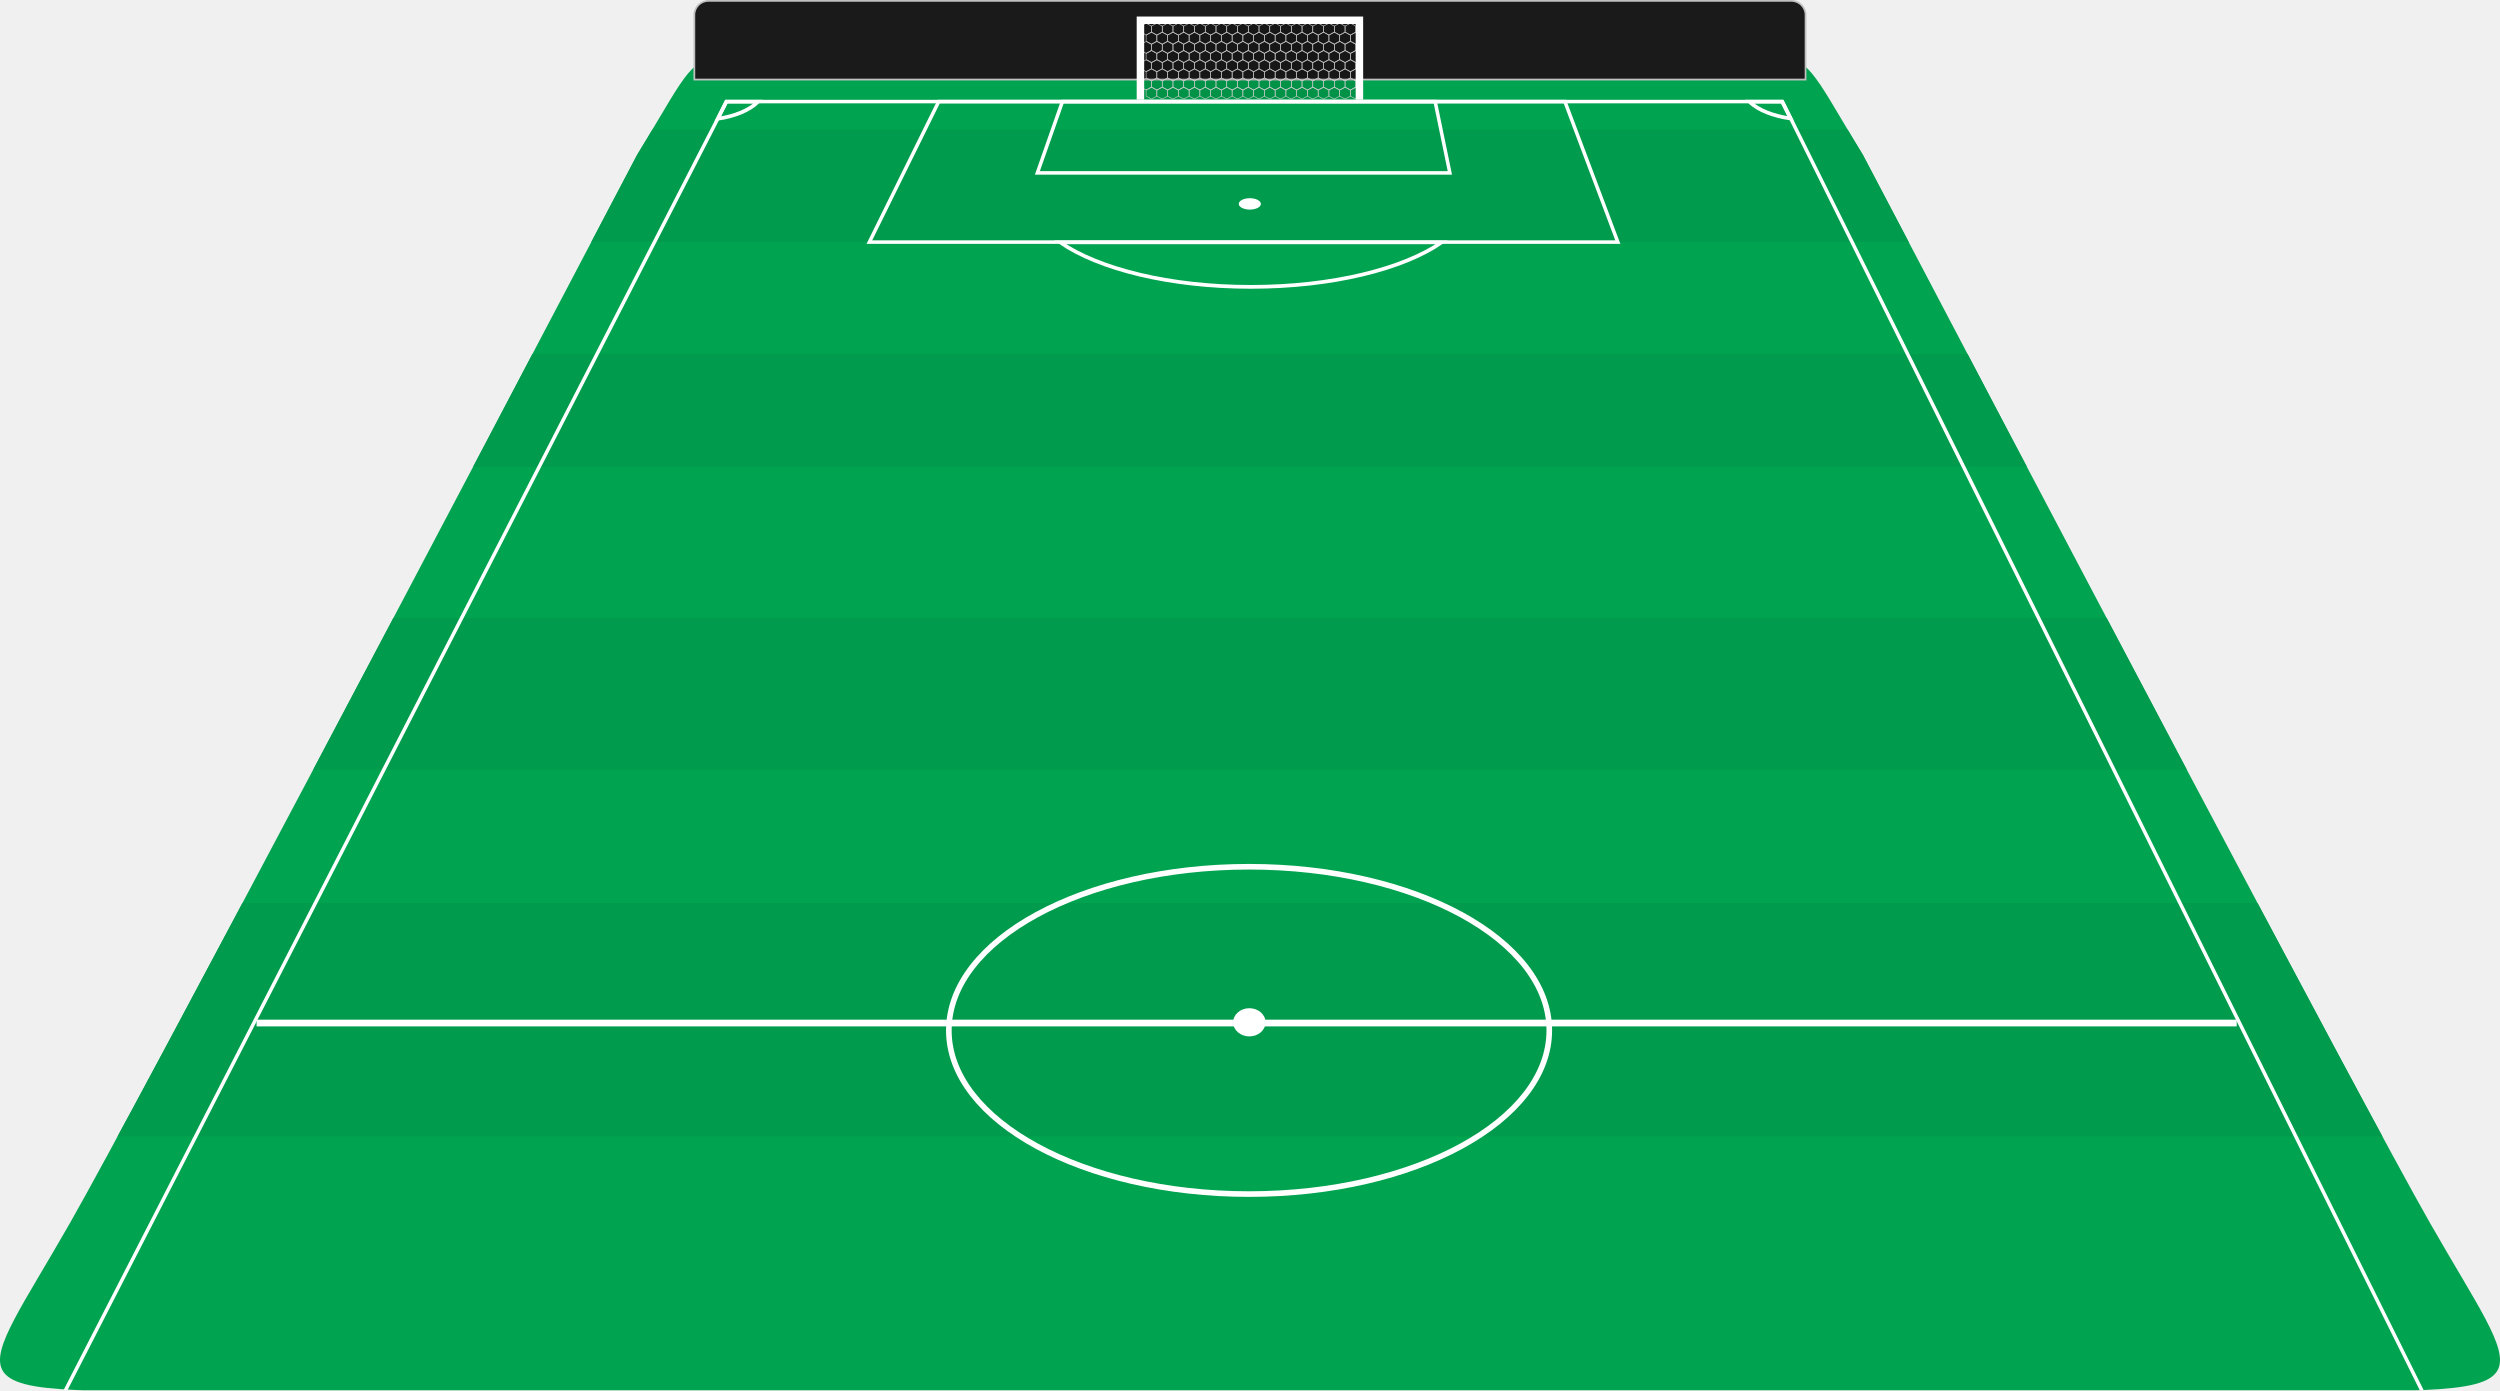
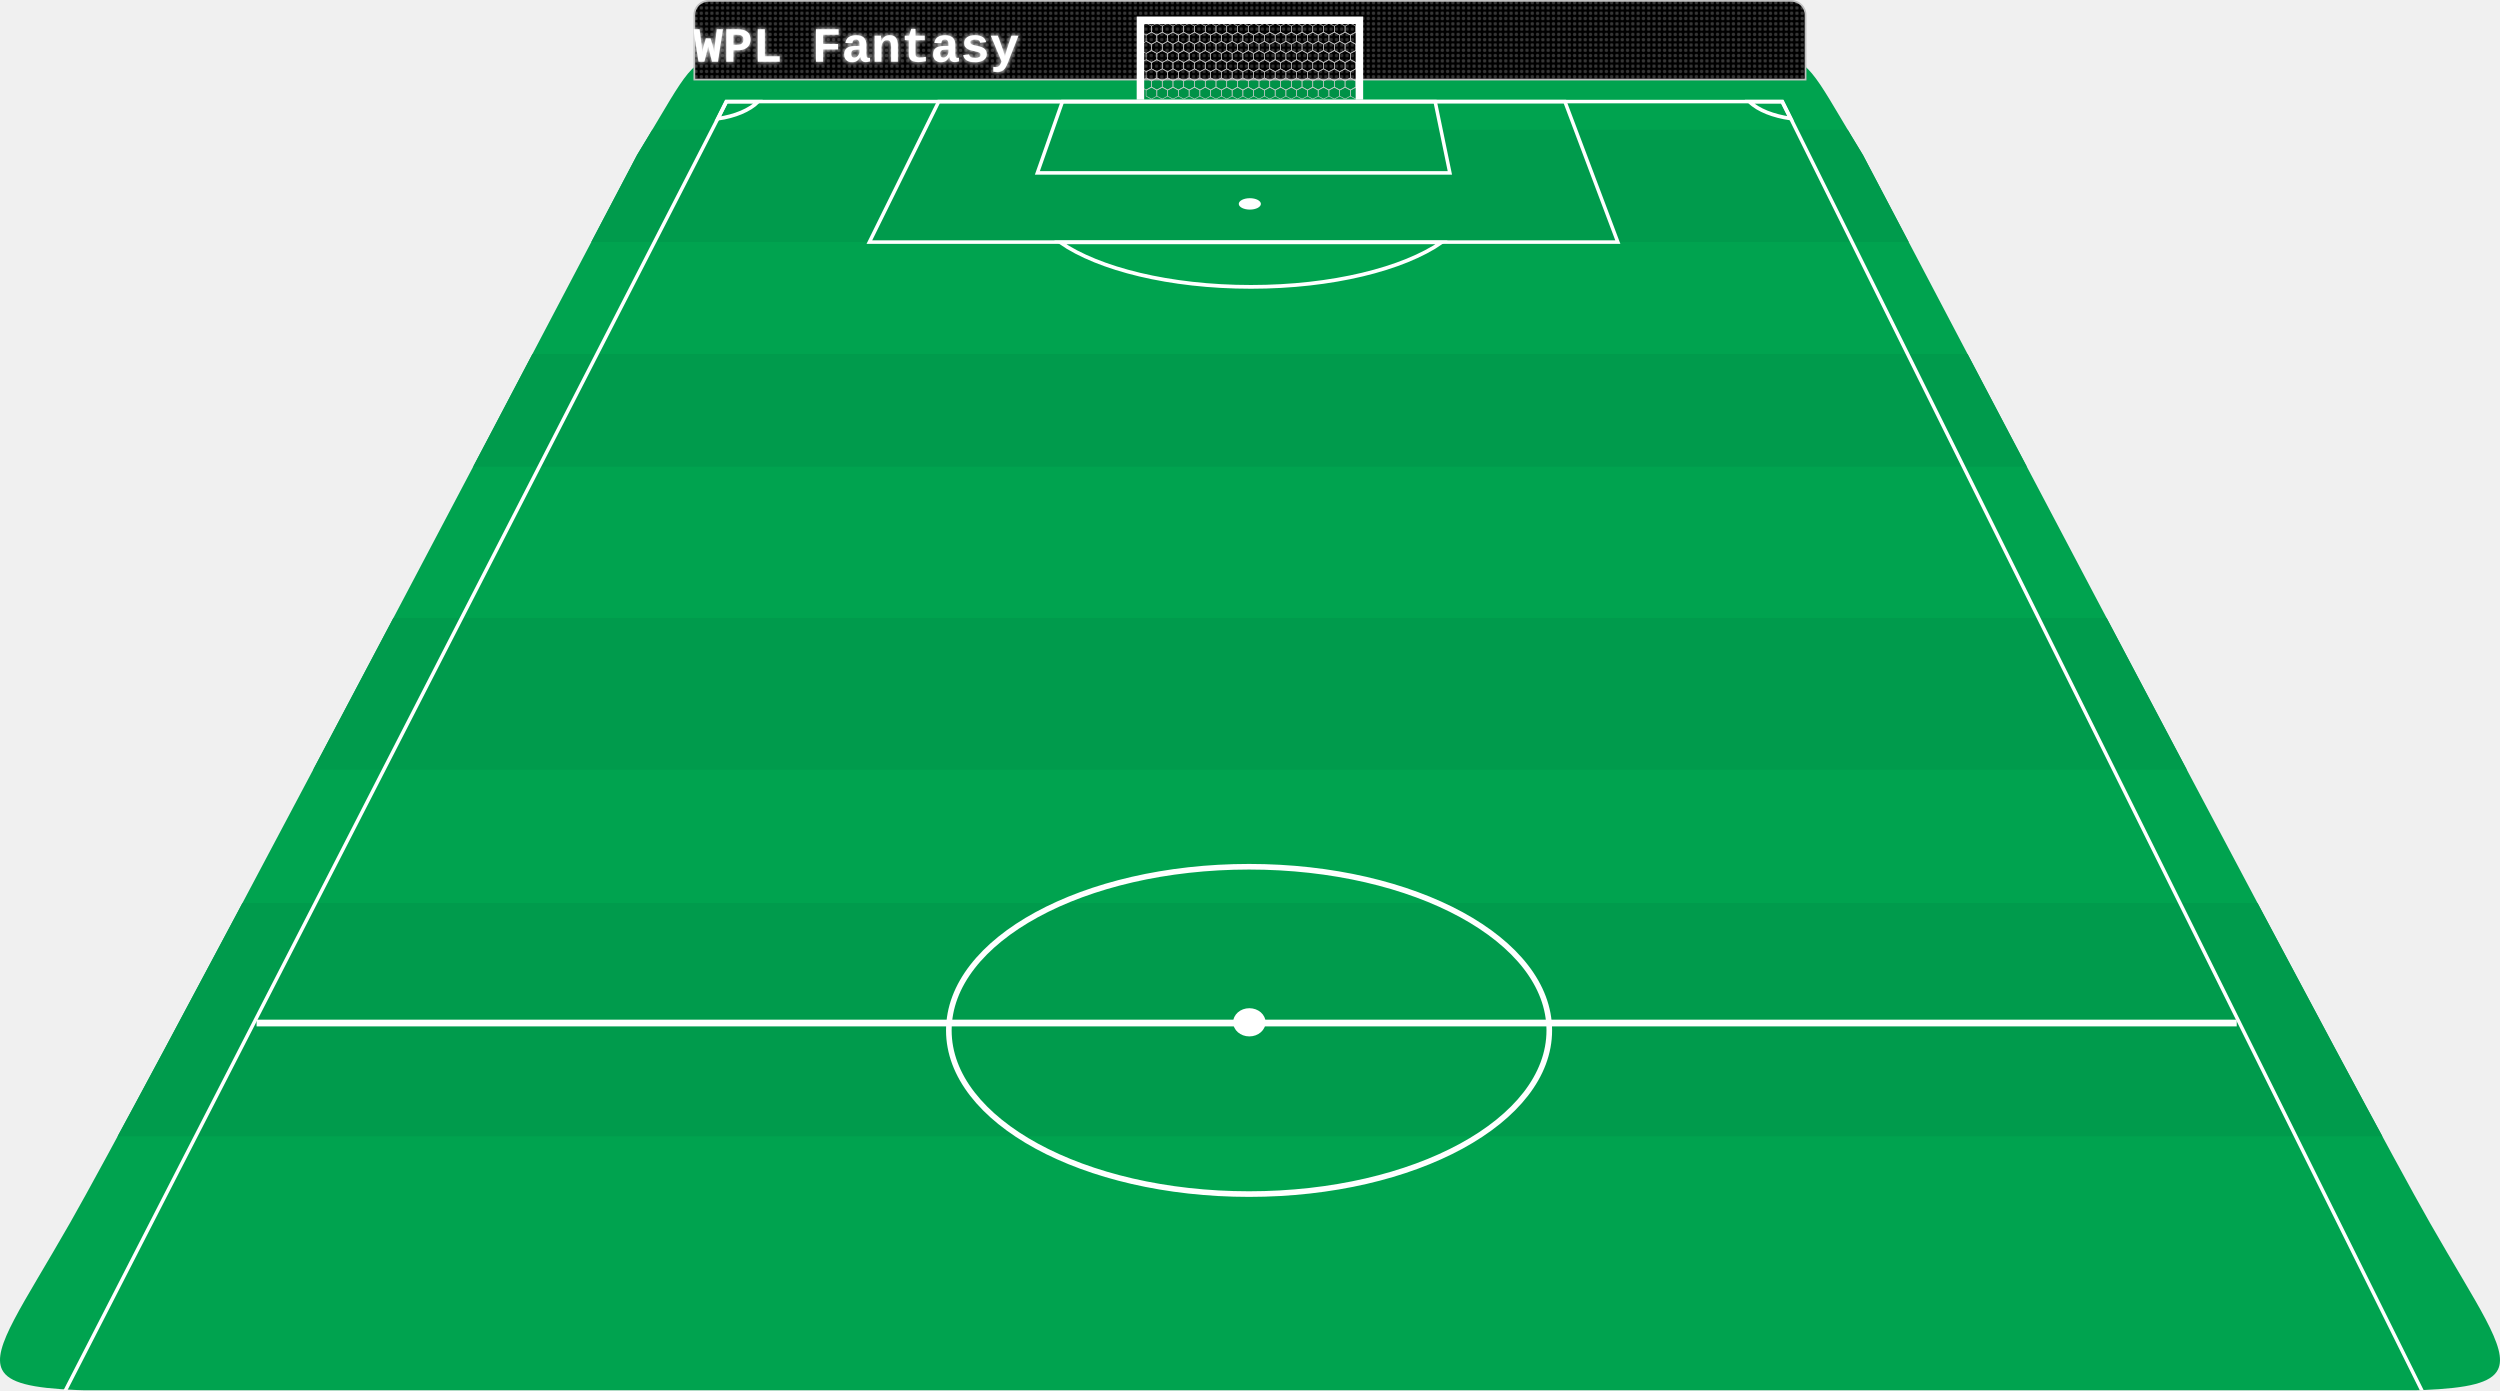
<svg xmlns="http://www.w3.org/2000/svg" width="1417" height="788" viewBox="0 0 1417 788" fill="none">
+   <defs>
+     <style>.marquee { font-family: 'Courier New', monospace; font-weight: 700; font-size: 28px; fill: #ffffff; animation: scroll 10s linear infinite; filter: url(#text-glow); } @keyframes scroll { from { transform: translateX(630px); } to { transform: translateX(-200px); } }</style>
+     <pattern id="led-pattern" x="0" y="0" width="3" height="3" patternUnits="userSpaceOnUse">
+       <rect width="3" height="3" fill="#000" />
+       <circle cx="1.5" cy="1.5" r="1" fill="#333" />
+     </pattern>
+     <filter id="text-glow" x="-50%" y="-50%" width="200%" height="200%">
+       <feGaussianBlur stdDeviation="1.5" result="coloredBlur" />
+       <feMerge>
+         <feMergeNode in="coloredBlur" />
+         <feMergeNode in="SourceGraphic" />
+       </feMerge>
+     </filter>
+     <clipPath id="banner-clip">
+       <path d="M393.051 8.482A8.48 8.48 0 0 1 401.533 0H1015.4c4.69 0 8.49 3.797 8.49 8.482V45.59H393.051z" />
+     </clipPath>
+     <clipPath id="a">
+       <rect width="1417" height="788" rx="16.964" fill="#fff" />
+     </clipPath>
+     <clipPath id="f">
+       <path fill="#fff" d="M848.001 9.296h110.664v25.445H848.001z" />
+     </clipPath>
+     <clipPath id="g">
+       <path fill="#fff" d="M455.717 9.296h110.664v25.445H455.717z" />
+     </clipPath>
+     <linearGradient id="c" x1="393.051" y1="22.795" x2="1023.89" y2="22.795" gradientUnits="userSpaceOnUse">
+       <stop stop-color="#00FF87" />
+       <stop offset="1" stop-color="#04F3EA" />
+     </linearGradient>
+     <linearGradient id="e" x1="393.051" y1="22.795" x2="1023.89" y2="22.795" gradientUnits="userSpaceOnUse">
+       <stop stop-color="#02EFFF" />
+       <stop offset="1" stop-color="#627BFF" />
+     </linearGradient>
+   </defs>
  <g clip-path="url(#a)">
    <path fill-rule="evenodd" clip-rule="evenodd" d="M1.191 776.316c-6.055-12.127 11.656-36.12 38.538-83.225 38.277-67.072 230.189-431.45 321.361-605.255 4.764-7.784 8.758-14.511 12.209-20.323 19.337-32.567 21.603-36.385 46.655-36.385h288.545v757.003c-90.442.045-182.478 0-268.256-.043-107.901-.053-205.899-.101-278.364.043-108.937 0-153.164 3.255-160.688-11.815m1253.929 11.815c108.94 0 153.16 3.255 160.69-11.815 6.05-12.127-11.66-36.12-38.54-83.225-38.28-67.072-230.19-431.45-321.36-605.255-4.77-7.784-8.76-14.511-12.21-20.323-19.34-32.567-21.6-36.385-46.656-36.385H708.499v757.003c90.442.045 182.478 0 268.256-.043 107.905-.053 205.895-.101 278.365.043" fill="#00A34F" />
    <mask id="b" style="mask-type:alpha" maskUnits="userSpaceOnUse" x="0" y="31" width="1417" height="758">
      <path fill-rule="evenodd" clip-rule="evenodd" d="M1.191 776.316c-6.055-12.127 11.656-36.12 38.538-83.225 38.277-67.072 230.189-431.45 321.361-605.255 4.764-7.784 8.758-14.511 12.209-20.323 19.337-32.567 21.603-36.385 46.655-36.385h288.545v757.003c-90.442.045-182.478 0-268.256-.043-107.901-.053-205.899-.101-278.364.043-108.937 0-153.164 3.255-160.688-11.815m1253.929 11.815c108.94 0 153.16 3.255 160.69-11.815 6.05-12.127-11.66-36.12-38.54-83.225-38.28-67.072-230.19-431.45-321.36-605.255-4.77-7.784-8.76-14.511-12.21-20.323-19.34-32.567-21.6-36.385-46.656-36.385H708.499v757.003c90.442.045 182.478 0 268.256-.043 107.905-.053 205.895-.101 278.365.043" fill="#00A34F" />
    </mask>
    <g mask="url(#b)" fill="#009B4C">
      <path d="M-8.5 512h1404v132H-8.5z" />
      <path d="M-8.5 512h1404v132H-8.5zm109.49-161.743h1185.33v85.878H100.99z" />
      <path d="M100.99 350.257h1185.33v85.878H100.99zm0-149.492h1185.33v63.614H100.99z" />
-       <path d="M100.99 200.765h1185.33v63.614H100.99zm0-127.228h1185.33v63.614H100.99z" />
+       <path d="M100.99 200.765h1185.33v63.614H100.99z" />
      <path d="M100.99 73.537h1185.33v63.614H100.99z" />
    </g>
    <path d="M600.887 137.365c21.885 15.105 62.124 25.231 108.143 25.231s86.258-10.126 108.143-25.231z" stroke="#fff" stroke-width="2.12" />
    <path d="M1267.78 577.942H145.428v3.827H1267.78z" fill="#fff" />
    <path d="M708.133 587.438c5.068 0 9.177-3.579 9.177-7.994s-4.109-7.994-9.177-7.994-9.176 3.579-9.176 7.994 4.108 7.994 9.176 7.994" fill="#fff" />
    <path d="M707.969 676.806c93.981 0 170.167-41.534 170.167-92.77s-76.186-92.769-170.167-92.769-170.166 41.534-170.166 92.769 76.186 92.77 170.166 92.77Z" stroke="#fff" stroke-width="3.181" />
    <path d="M708.408 118.797c3.462 0 6.268-1.447 6.268-3.23 0-1.784-2.806-3.231-6.268-3.231-3.463 0-6.269 1.447-6.269 3.231s2.806 3.23 6.269 3.23" fill="#fff" />
    <path d="m492.763 137.211 39.302-79.637h354.922l29.994 79.637z" stroke="#fff" stroke-width="2" />
    <path d="m587.986 97.983 14.207-40.41h211.248l8.337 40.41z" stroke="#fff" stroke-width="2" />
    <path d="m32.653 796.673 379.152-739.1h598.435l366.71 739.1z" stroke="#fff" stroke-width="2" />
    <path d="M406.865 67.302c9.691-1.416 17.874-4.775 22.866-9.668h-18.095zm608.045-.126c-9.7-1.416-18.338-4.649-23.329-9.542h18.549z" stroke="#fff" stroke-width="2.12" />
    <mask id="d" style="mask-type:alpha" maskUnits="userSpaceOnUse" x="393" y="0" width="631" height="46">
      <path d="M393.051 8.482A8.48 8.48 0 0 1 401.533 0H1015.4c4.69 0 8.49 3.797 8.49 8.482V45.59H393.051z" fill="url(#c)" />
    </mask>
    <g mask="url(#d)">
-       <path d="M393.051 8.482A8.48 8.48 0 0 1 401.533 0H1015.4c4.69 0 8.49 3.797 8.49 8.482V45.59H393.051z" fill="#1a1a1a" stroke="#C0C0C0" stroke-width="2" />
+       <path d="M393.051 8.482A8.48 8.48 0 0 1 401.533 0H1015.4c4.69 0 8.49 3.797 8.49 8.482V45.59H393.051z" fill="url(#led-pattern)" stroke="#C0C0C0" stroke-width="2" />
+       <g clip-path="url(#banner-clip)">
+         <text x="393" y="35" class="marquee">WPL Fantasy</text>
+       </g>
    </g>
    <g clip-path="url(#f)" fill="#37003C">
      <path d="M459.424 11.239c1.027.47 1.686 1.066 1.807 1.156a82 82 0 0 1-.374-2.34c.599.418 1.989 1.383 2.446 1.697.186-.575.831-2.453.831-2.453s1.166 1.89 1.365 2.198c.244-.255 1.638-1.807 1.999-2.2.061.893.143 2.171.163 2.363.071-.095.605-.844 1.5-1.535-.388.765-.573 1.82-.656 2.669a10.3 10.3 0 0 0-2.766-.379 10.2 10.2 0 0 0-5.056 1.334c-.271-.818-.696-1.837-1.259-2.51m14.07 16.122-.81-.898c-.232 2.427-1.418 4.486-3.598 5.922l-.332-1.309c-1.851 1.34-5.027 2.207-7.754.663.338-1.73.638-3.483-.007-5.582-1.51 2.341-2.848 3.258-2.848 3.258-1.02-1.714-.928-5.157-.624-6.17l-1.699.527c0-1.157.833-3.611 2.037-4.989l-1.062-.17a10 10 0 0 1 3.113-3.702h.002c-.396.626-.401 2.168.758 2.755-.493-.863-.552-1.93-.039-2.483.515-.556 1.379-.365 1.931.067-.164-.482-.645-1.088-1.366-1.13h-.001a9.9 9.9 0 0 1 5.451-1.055c.476.191 1.175.862 1.5 1.28 0 0 .023-.493-.25-1.087 1.772.431 2.616 1.153 2.97 1.503.073.765.302 1.225.605 1.954-.574-.644-2.016-1.681-2.704-1.93 0 0-.057.664-.293.984-1.371-.99-2.044-1.239-2.044-1.239-1.506.215-2.473.797-2.998 1.253l.457.39c-.907.28-1.496 1.06-1.496 1.06.006.014.81.13.81.13s-.082.945 1.101 1.538c1.012.507 2.469-.122 3.841.428-.903-1.042-1.525-1.508-1.525-1.508s-.359-.075-.611-.073c-.315.002-.784.065-1.3-.136a5 5 0 0 1-.757-.407s.633-.651 1.557-.795c0 0 .834.235 1.495.724.44-.428.898-.415.898-.415s-.454.425-.317.94c.661.589 1.377 1.433 1.377 1.433.73-.401 2.315-.31 2.641.07-.412-.536-1.008-.983-1.468-1.366-.056-.2-.558-.901-.643-.966 0 0 .478.148.904.53a1.16 1.16 0 0 1 .664-.43c.322.27.378.683.369.753-.145.172-.286.243-.286.243l.772.837.077-.6c1.779 2.544 2.75 5.49 1.501 9.198zm-3.357-5.482-.002-1.315s-.586-.19-1.214-.676c-1.258.19-2.783 1.458-2.783 1.458s.516.979 1.078 2.034c.992.137 2.45-1.114 2.921-1.501m1.266 2.386s-.101-.544-.531-1.053l-.982.024s-1.325 1.14-2.133 1.166c0 0 .445.83.669 1.262.446-.096 1.228-.448 1.543-.815 0 0 .208.673.168 1.466.442-.258 1.053-.953 1.266-2.05m.404-4.324a6.4 6.4 0 0 1-.916.649l.004 1.32c.356.396.706.724.967 1.321.496-.893.402-2.21-.055-3.29" fill="#37003C" />
    </g>
    <path opacity=".102" d="M645.387 11.375v44.453h126.058l-1.026-44.454z" fill="#000" />
    <path d="m649.605 13.323 2.887 1.578v3.156l-2.887 1.578-2.888-1.578V14.9zm0-.386-3.209 1.771v3.542l3.209 1.771 3.208-1.77v-3.543z" fill="#CECECE" />
    <path d="m655.702 13.323 2.888 1.578v3.156l-2.888 1.578-2.887-1.578V14.9zm0-.386-3.208 1.771v3.542l3.208 1.771 3.209-1.77v-3.543z" fill="#CECECE" />
    <path d="m661.796 13.323 2.888 1.578v3.156l-2.888 1.578-2.887-1.578V14.9zm0-.386-3.208 1.771v3.542l3.208 1.771 3.208-1.77v-3.543z" fill="#CECECE" />
    <path d="m667.892 13.323 2.887 1.578v3.156l-2.887 1.578-2.888-1.578V14.9zm0-.386-3.208 1.771v3.542l3.208 1.771 3.208-1.77v-3.543z" fill="#CECECE" />
    <path d="m673.989 13.323 2.888 1.578v3.156l-2.888 1.578-2.887-1.578V14.9zm0-.386-3.208 1.771v3.542l3.208 1.771 3.209-1.77v-3.543z" fill="#CECECE" />
    <path d="m680.083 13.323 2.888 1.578v3.156l-2.888 1.578-2.887-1.578V14.9zm0-.386-3.208 1.771v3.542l3.208 1.771 3.208-1.77v-3.543z" fill="#CECECE" />
    <path d="m686.179 13.323 2.887 1.578v3.156l-2.887 1.578-2.887-1.578V14.9zm0-.386-3.208 1.771v3.542l3.208 1.771 3.208-1.77v-3.543z" fill="#CECECE" />
    <path d="m692.277 13.323 2.887 1.578v3.156l-2.887 1.578-2.888-1.578V14.9zm0-.386-3.209 1.771v3.542l3.209 1.771 3.208-1.77v-3.543z" fill="#CECECE" />
    <path d="m698.372 13.323 2.888 1.578v3.156l-2.888 1.578-2.887-1.578V14.9zm0-.386-3.208 1.771v3.542l3.208 1.771 3.208-1.77v-3.543z" fill="#CECECE" />
    <path d="m704.466 13.323 2.887 1.578v3.156l-2.887 1.578-2.887-1.578V14.9zm0-.386-3.208 1.771v3.542l3.208 1.771 3.208-1.77v-3.543z" fill="#CECECE" />
    <path d="m710.562 13.323 2.887 1.578v3.156l-2.887 1.578-2.888-1.578V14.9zm0-.386-3.208 1.771v3.542l3.208 1.771 3.208-1.77v-3.543z" fill="#CECECE" />
    <path d="m716.657 13.323 2.888 1.578v3.156l-2.888 1.578-2.887-1.578V14.9zm0-.386-3.208 1.771v3.542l3.208 1.771 3.209-1.77v-3.543z" fill="#CECECE" />
    <path d="m722.753 13.323 2.888 1.578v3.156l-2.888 1.578-2.887-1.578V14.9zm0-.386-3.208 1.771v3.542l3.208 1.771 3.208-1.77v-3.543z" fill="#CECECE" />
    <path d="m728.849 13.323 2.887 1.578v3.156l-2.887 1.578-2.888-1.578V14.9zm0-.386-3.208 1.771v3.542l3.208 1.771 3.208-1.77v-3.543z" fill="#CECECE" />
    <path d="m734.945 13.323 2.887 1.578v3.156l-2.887 1.578-2.888-1.578V14.9zm0-.386-3.209 1.771v3.542l3.209 1.771 3.208-1.77v-3.543z" fill="#CECECE" />
    <path d="m741.04 13.323 2.888 1.578v3.156l-2.888 1.578-2.887-1.578V14.9zm0-.386-3.208 1.771v3.542l3.208 1.771 3.208-1.77v-3.543z" fill="#CECECE" />
    <path d="m747.136 13.323 2.887 1.578v3.156l-2.887 1.578-2.887-1.578V14.9zm0-.386-3.208 1.771v3.542l3.208 1.771 3.208-1.77v-3.543z" fill="#CECECE" />
    <path d="m753.231 13.323 2.887 1.578v3.156l-2.887 1.578-2.888-1.578V14.9zm0-.386-3.209 1.771v3.542l3.209 1.771 3.208-1.77v-3.543z" fill="#CECECE" />
    <path d="m759.326 13.323 2.888 1.578v3.156l-2.888 1.578-2.887-1.578V14.9zm0-.386-3.208 1.771v3.542l3.208 1.771 3.209-1.77v-3.543z" fill="#CECECE" />
    <path d="m765.423 13.323 2.887 1.578v3.156l-2.887 1.578-2.887-1.578V14.9zm0-.386-3.208 1.771v3.542l3.208 1.771 3.208-1.77v-3.543zm-112.769 5.539 2.887 1.578v3.155l-2.887 1.578-2.888-1.578v-3.155zm0-.354-3.209 1.77v3.543l3.209 1.77 3.208-1.77v-3.542z" fill="#CECECE" />
    <path d="m658.749 18.476 2.888 1.578v3.155l-2.888 1.578-2.887-1.578v-3.155zm0-.354-3.208 1.77v3.543l3.208 1.77 3.208-1.77v-3.542z" fill="#CECECE" />
    <path d="m664.845 18.476 2.887 1.578v3.155l-2.887 1.578-2.887-1.578v-3.155zm0-.354-3.208 1.77v3.543l3.208 1.77 3.208-1.77v-3.542z" fill="#CECECE" />
    <path d="m670.941 18.476 2.887 1.578v3.155l-2.887 1.578-2.888-1.578v-3.155zm0-.354-3.209 1.77v3.543l3.209 1.77 3.208-1.77v-3.542z" fill="#CECECE" />
    <path d="m677.036 18.476 2.888 1.578v3.155l-2.888 1.578-2.887-1.578v-3.155zm0-.354-3.208 1.77v3.543l3.208 1.77 3.209-1.77v-3.542z" fill="#CECECE" />
    <path d="m683.13 18.476 2.887 1.578v3.155l-2.887 1.578-2.887-1.578v-3.155zm0-.354-3.208 1.77v3.543l3.208 1.77 3.208-1.77v-3.542z" fill="#CECECE" />
    <path d="m689.228 18.476 2.887 1.578v3.155l-2.887 1.578-2.888-1.578v-3.155zm0-.354-3.208 1.77v3.543l3.208 1.77 3.208-1.77v-3.542z" fill="#CECECE" />
    <path d="m695.323 18.476 2.888 1.578v3.155l-2.888 1.578-2.887-1.578v-3.155zm0-.354-3.208 1.77v3.543l3.208 1.77 3.209-1.77v-3.542z" fill="#CECECE" />
    <path d="m701.419 18.476 2.888 1.578v3.155l-2.888 1.578-2.887-1.578v-3.155zm0-.354-3.208 1.77v3.543l3.208 1.77 3.208-1.77v-3.542z" fill="#CECECE" />
    <path d="m707.515 18.476 2.887 1.578v3.155l-2.887 1.578-2.888-1.578v-3.155zm0-.354-3.208 1.77v3.543l3.208 1.77 3.208-1.77v-3.542z" fill="#CECECE" />
    <path d="m713.611 18.476 2.887 1.578v3.155l-2.887 1.578-2.888-1.578v-3.155zm0-.354-3.209 1.77v3.543l3.209 1.77 3.208-1.77v-3.542z" fill="#CECECE" />
    <path d="m719.706 18.476 2.888 1.578v3.155l-2.888 1.578-2.887-1.578v-3.155zm0-.354-3.208 1.77v3.543l3.208 1.77 3.208-1.77v-3.542z" fill="#CECECE" />
    <path d="m725.8 18.476 2.887 1.578v3.155l-2.887 1.578-2.887-1.578v-3.155zm0-.354-3.208 1.77v3.543l3.208 1.77 3.208-1.77v-3.542z" fill="#CECECE" />
    <path d="m731.898 18.476 2.887 1.578v3.155l-2.887 1.578-2.888-1.578v-3.155zm0-.354-3.209 1.77v3.543l3.209 1.77 3.208-1.77v-3.542z" fill="#CECECE" />
    <path d="m737.991 18.476 2.888 1.578v3.155l-2.888 1.578-2.887-1.578v-3.155zm0-.354-3.208 1.77v3.543l3.208 1.77 3.209-1.77v-3.542z" fill="#CECECE" />
    <path d="m744.088 18.476 2.887 1.578v3.155l-2.887 1.578-2.887-1.578v-3.155zm0-.354-3.208 1.77v3.543l3.208 1.77 3.208-1.77v-3.542z" fill="#CECECE" />
    <path d="m750.184 18.476 2.887 1.578v3.155l-2.887 1.578-2.888-1.578v-3.155zm0-.354-3.208 1.77v3.543l3.208 1.77 3.208-1.77v-3.542z" fill="#CECECE" />
    <path d="m756.279 18.476 2.887 1.578v3.155l-2.887 1.578-2.888-1.578v-3.155zm0-.354-3.209 1.77v3.543l3.209 1.77 3.208-1.77v-3.542z" fill="#CECECE" />
    <path d="m762.374 18.476 2.888 1.578v3.155l-2.888 1.578-2.887-1.578v-3.155zm0-.354-3.208 1.77v3.543l3.208 1.77 3.208-1.77v-3.542z" fill="#CECECE" />
    <path d="m768.471 18.476 2.887 1.578v3.155l-2.887 1.578-2.887-1.578v-3.155zm0-.354-3.208 1.77v3.543l3.208 1.77 3.208-1.77v-3.542zm-118.866 5.57 2.887 1.578v3.156l-2.887 1.577-2.888-1.577V25.27zm0-.354-3.209 1.77v3.543l3.209 1.771 3.208-1.771v-3.542z" fill="#CECECE" />
    <path d="m655.7 23.692 2.888 1.578v3.156l-2.888 1.577-2.887-1.577V25.27zm0-.354-3.208 1.77v3.543l3.208 1.771 3.209-1.771v-3.542z" fill="#CECECE" />
    <path d="m661.796 23.692 2.888 1.578v3.156l-2.888 1.577-2.887-1.577V25.27zm0-.354-3.208 1.77v3.543l3.208 1.771 3.208-1.771v-3.542z" fill="#CECECE" />
    <path d="m667.892 23.692 2.887 1.578v3.156l-2.887 1.577-2.888-1.577V25.27zm0-.354-3.208 1.77v3.543l3.208 1.771 3.208-1.771v-3.542z" fill="#CECECE" />
    <path d="m673.988 23.692 2.887 1.578v3.156l-2.887 1.577-2.888-1.577V25.27zm0-.354-3.209 1.77v3.543l3.209 1.771 3.208-1.771v-3.542z" fill="#CECECE" />
    <path d="m680.081 23.692 2.888 1.578v3.156l-2.888 1.577-2.887-1.577V25.27zm0-.354-3.208 1.77v3.543l3.208 1.771 3.208-1.771v-3.542z" fill="#CECECE" />
    <path d="m686.179 23.692 2.887 1.578v3.156l-2.887 1.577-2.887-1.577V25.27zm0-.354-3.208 1.77v3.543l3.208 1.771 3.208-1.771v-3.542z" fill="#CECECE" />
    <path d="m692.275 23.692 2.887 1.578v3.156l-2.887 1.577-2.888-1.577V25.27zm0-.354-3.209 1.77v3.543l3.209 1.771 3.208-1.771v-3.542z" fill="#CECECE" />
    <path d="m698.37 23.692 2.888 1.578v3.156l-2.888 1.577-2.887-1.577V25.27zm0-.354-3.208 1.77v3.543l3.208 1.771 3.209-1.771v-3.542z" fill="#CECECE" />
    <path d="m704.466 23.692 2.887 1.578v3.156l-2.887 1.577-2.887-1.577V25.27zm0-.354-3.208 1.77v3.543l3.208 1.771 3.208-1.771v-3.542z" fill="#CECECE" />
    <path d="m710.562 23.692 2.887 1.578v3.156l-2.887 1.577-2.888-1.577V25.27zm0-.354-3.208 1.77v3.543l3.208 1.771 3.208-1.771v-3.542z" fill="#CECECE" />
    <path d="m716.655 23.692 2.888 1.578v3.156l-2.888 1.577-2.887-1.577V25.27zm0-.354-3.208 1.77v3.543l3.208 1.771 3.209-1.771v-3.542z" fill="#CECECE" />
    <path d="m722.751 23.692 2.888 1.578v3.156l-2.888 1.577-2.887-1.577V25.27zm0-.354-3.208 1.77v3.543l3.208 1.771 3.208-1.771v-3.542z" fill="#CECECE" />
    <path d="m728.849 23.692 2.887 1.578v3.156l-2.887 1.577-2.888-1.577V25.27zm0-.354-3.208 1.77v3.543l3.208 1.771 3.208-1.771v-3.542z" fill="#CECECE" />
    <path d="m734.943 23.692 2.887 1.578v3.156l-2.887 1.577-2.888-1.577V25.27zm0-.354-3.209 1.77v3.543l3.209 1.771 3.208-1.771v-3.542z" fill="#CECECE" />
    <path d="m741.038 23.692 2.888 1.578v3.156l-2.888 1.577-2.887-1.577V25.27zm0-.354-3.208 1.77v3.543l3.208 1.771 3.209-1.771v-3.542z" fill="#CECECE" />
    <path d="m747.135 23.692 2.887 1.578v3.156l-2.887 1.577-2.887-1.577V25.27zm0-.354-3.208 1.77v3.543l3.208 1.771 3.208-1.771v-3.542z" fill="#CECECE" />
    <path d="m753.23 23.692 2.887 1.578v3.156l-2.887 1.577-2.888-1.577V25.27zm0-.354-3.209 1.77v3.543l3.209 1.771 3.208-1.771v-3.542z" fill="#CECECE" />
    <path d="m759.325 23.692 2.888 1.578v3.156l-2.888 1.577-2.887-1.577V25.27zm0-.354-3.208 1.77v3.543l3.208 1.771 3.209-1.771v-3.542z" fill="#CECECE" />
    <path d="m765.422 23.692 2.887 1.578v3.156l-2.887 1.577-2.887-1.577V25.27zm0-.354-3.208 1.77v3.543l3.208 1.771 3.208-1.771v-3.542zm-112.768 5.539 2.887 1.578v3.155l-2.887 1.578-2.888-1.578v-3.155zm0-.387-3.209 1.771v3.542l3.209 1.771 3.208-1.77V30.26z" fill="#CECECE" />
    <path d="m658.749 28.877 2.888 1.578v3.155l-2.888 1.578-2.887-1.578v-3.155zm0-.387-3.208 1.771v3.542l3.208 1.771 3.208-1.77V30.26z" fill="#CECECE" />
    <path d="m664.845 28.877 2.887 1.578v3.155l-2.887 1.578-2.887-1.578v-3.155zm0-.387-3.208 1.771v3.542l3.208 1.771 3.208-1.77V30.26z" fill="#CECECE" />
    <path d="m670.941 28.877 2.887 1.578v3.155l-2.887 1.578-2.888-1.578v-3.155zm0-.387-3.209 1.771v3.542l3.209 1.771 3.208-1.77V30.26z" fill="#CECECE" />
    <path d="m677.036 28.877 2.888 1.578v3.155l-2.888 1.578-2.887-1.578v-3.155zm0-.387-3.208 1.771v3.542l3.208 1.771 3.209-1.77V30.26z" fill="#CECECE" />
    <path d="m683.13 28.877 2.887 1.578v3.155l-2.887 1.578-2.887-1.578v-3.155zm0-.387-3.208 1.771v3.542l3.208 1.771 3.208-1.77V30.26z" fill="#CECECE" />
    <path d="m689.228 28.877 2.887 1.578v3.155l-2.887 1.578-2.888-1.578v-3.155zm0-.387-3.208 1.771v3.542l3.208 1.771 3.208-1.77V30.26z" fill="#CECECE" />
    <path d="m695.323 28.877 2.888 1.578v3.155l-2.888 1.578-2.887-1.578v-3.155zm0-.387-3.208 1.771v3.542l3.208 1.771 3.209-1.77V30.26z" fill="#CECECE" />
    <path d="m701.419 28.877 2.888 1.578v3.155l-2.888 1.578-2.887-1.578v-3.155zm0-.387-3.208 1.771v3.542l3.208 1.771 3.208-1.77V30.26z" fill="#CECECE" />
    <path d="m707.515 28.877 2.887 1.578v3.155l-2.887 1.578-2.888-1.578v-3.155zm0-.387-3.208 1.771v3.542l3.208 1.771 3.208-1.77V30.26z" fill="#CECECE" />
    <path d="m713.611 28.877 2.887 1.578v3.155l-2.887 1.578-2.888-1.578v-3.155zm0-.387-3.209 1.771v3.542l3.209 1.771 3.208-1.77V30.26z" fill="#CECECE" />
    <path d="m719.706 28.877 2.888 1.578v3.155l-2.888 1.578-2.887-1.578v-3.155zm0-.387-3.208 1.771v3.542l3.208 1.771 3.208-1.77V30.26z" fill="#CECECE" />
    <path d="m725.8 28.877 2.887 1.578v3.155l-2.887 1.578-2.887-1.578v-3.155zm0-.387-3.208 1.771v3.542l3.208 1.771 3.208-1.77V30.26z" fill="#CECECE" />
    <path d="m731.898 28.877 2.887 1.578v3.155l-2.887 1.578-2.888-1.578v-3.155zm0-.387-3.209 1.771v3.542l3.209 1.771 3.208-1.77V30.26z" fill="#CECECE" />
    <path d="m737.991 28.877 2.888 1.578v3.155l-2.888 1.578-2.887-1.578v-3.155zm0-.387-3.208 1.771v3.542l3.208 1.771 3.209-1.77V30.26z" fill="#CECECE" />
    <path d="m744.088 28.877 2.887 1.578v3.155l-2.887 1.578-2.887-1.578v-3.155zm0-.387-3.208 1.771v3.542l3.208 1.771 3.208-1.77V30.26z" fill="#CECECE" />
    <path d="m750.184 28.877 2.887 1.578v3.155l-2.887 1.578-2.888-1.578v-3.155zm0-.387-3.208 1.771v3.542l3.208 1.771 3.208-1.77V30.26z" fill="#CECECE" />
    <path d="m756.279 28.877 2.887 1.578v3.155l-2.887 1.578-2.888-1.578v-3.155zm0-.387-3.209 1.771v3.542l3.209 1.771 3.208-1.77V30.26z" fill="#CECECE" />
    <path d="m762.374 28.877 2.888 1.578v3.155l-2.888 1.578-2.887-1.578v-3.155zm0-.387-3.208 1.771v3.542l3.208 1.771 3.208-1.77V30.26z" fill="#CECECE" />
    <path d="m768.471 28.877 2.887 1.578v3.155l-2.887 1.578-2.887-1.578v-3.155zm0-.387-3.208 1.771v3.542l3.208 1.771 3.208-1.77V30.26zm-118.866 5.603 2.887 1.578v3.156l-2.887 1.578-2.888-1.578V35.67zm0-.386-3.209 1.771v3.542l3.209 1.771 3.208-1.77v-3.543z" fill="#CECECE" />
    <path d="m655.7 34.093 2.888 1.578v3.156l-2.888 1.578-2.887-1.578V35.67zm0-.386-3.208 1.771v3.542l3.208 1.771 3.209-1.77v-3.543z" fill="#CECECE" />
    <path d="m661.796 34.093 2.888 1.578v3.156l-2.888 1.578-2.887-1.578V35.67zm0-.386-3.208 1.771v3.542l3.208 1.771 3.208-1.77v-3.543z" fill="#CECECE" />
    <path d="m667.892 34.093 2.887 1.578v3.156l-2.887 1.578-2.888-1.578V35.67zm0-.386-3.208 1.771v3.542l3.208 1.771 3.208-1.77v-3.543z" fill="#CECECE" />
    <path d="m673.988 34.093 2.887 1.578v3.156l-2.887 1.578-2.888-1.578V35.67zm0-.386-3.209 1.771v3.542l3.209 1.771 3.208-1.77v-3.543z" fill="#CECECE" />
    <path d="m680.081 34.093 2.888 1.578v3.156l-2.888 1.578-2.887-1.578V35.67zm0-.386-3.208 1.771v3.542l3.208 1.771 3.208-1.77v-3.543z" fill="#CECECE" />
    <path d="m686.179 34.093 2.887 1.578v3.156l-2.887 1.578-2.887-1.578V35.67zm0-.386-3.208 1.771v3.542l3.208 1.771 3.208-1.77v-3.543z" fill="#CECECE" />
    <path d="m692.275 34.093 2.887 1.578v3.156l-2.887 1.578-2.888-1.578V35.67zm0-.386-3.209 1.771v3.542l3.209 1.771 3.208-1.77v-3.543z" fill="#CECECE" />
    <path d="m698.37 34.093 2.888 1.578v3.156l-2.888 1.578-2.887-1.578V35.67zm0-.386-3.208 1.771v3.542l3.208 1.771 3.209-1.77v-3.543z" fill="#CECECE" />
    <path d="m704.466 34.093 2.887 1.578v3.156l-2.887 1.578-2.887-1.578V35.67zm0-.386-3.208 1.771v3.542l3.208 1.771 3.208-1.77v-3.543z" fill="#CECECE" />
    <path d="m710.562 34.093 2.887 1.578v3.156l-2.887 1.578-2.888-1.578V35.67zm0-.386-3.208 1.771v3.542l3.208 1.771 3.208-1.77v-3.543z" fill="#CECECE" />
    <path d="m716.655 34.093 2.888 1.578v3.156l-2.888 1.578-2.887-1.578V35.67zm0-.386-3.208 1.771v3.542l3.208 1.771 3.209-1.77v-3.543z" fill="#CECECE" />
    <path d="m722.751 34.093 2.888 1.578v3.156l-2.888 1.578-2.887-1.578V35.67zm0-.386-3.208 1.771v3.542l3.208 1.771 3.208-1.77v-3.543z" fill="#CECECE" />
    <path d="m728.849 34.093 2.887 1.578v3.156l-2.887 1.578-2.888-1.578V35.67zm0-.386-3.208 1.771v3.542l3.208 1.771 3.208-1.77v-3.543z" fill="#CECECE" />
    <path d="m734.943 34.093 2.887 1.578v3.156l-2.887 1.578-2.888-1.578V35.67zm0-.386-3.209 1.771v3.542l3.209 1.771 3.208-1.77v-3.543z" fill="#CECECE" />
    <path d="m741.038 34.093 2.888 1.578v3.156l-2.888 1.578-2.887-1.578V35.67zm0-.386-3.208 1.771v3.542l3.208 1.771 3.209-1.77v-3.543z" fill="#CECECE" />
    <path d="m747.135 34.093 2.887 1.578v3.156l-2.887 1.578-2.887-1.578V35.67zm0-.386-3.208 1.771v3.542l3.208 1.771 3.208-1.77v-3.543z" fill="#CECECE" />
    <path d="m753.23 34.093 2.887 1.578v3.156l-2.887 1.578-2.888-1.578V35.67zm0-.386-3.209 1.771v3.542l3.209 1.771 3.208-1.77v-3.543z" fill="#CECECE" />
    <path d="m759.325 34.093 2.888 1.578v3.156l-2.888 1.578-2.887-1.578V35.67zm0-.386-3.208 1.771v3.542l3.208 1.771 3.209-1.77v-3.543z" fill="#CECECE" />
    <path d="m765.422 34.093 2.887 1.578v3.156l-2.887 1.578-2.887-1.578V35.67zm0-.386-3.208 1.771v3.542l3.208 1.771 3.208-1.77v-3.543zm-112.768 5.538 2.887 1.578v3.156l-2.887 1.578-2.888-1.578v-3.156zm0-.354-3.209 1.771v3.542l3.209 1.771 3.208-1.77v-3.543z" fill="#CECECE" />
    <path d="m658.749 39.245 2.888 1.578v3.156l-2.888 1.578-2.887-1.578v-3.156zm0-.354-3.208 1.771v3.542l3.208 1.771 3.208-1.77v-3.543z" fill="#CECECE" />
    <path d="m664.845 39.245 2.887 1.578v3.156l-2.887 1.578-2.887-1.578v-3.156zm0-.354-3.208 1.771v3.542l3.208 1.771 3.208-1.77v-3.543z" fill="#CECECE" />
    <path d="m670.941 39.245 2.887 1.578v3.156l-2.887 1.578-2.888-1.578v-3.156zm0-.354-3.209 1.771v3.542l3.209 1.771 3.208-1.77v-3.543z" fill="#CECECE" />
    <path d="m677.036 39.245 2.888 1.578v3.156l-2.888 1.578-2.887-1.578v-3.156zm0-.354-3.208 1.771v3.542l3.208 1.771 3.209-1.77v-3.543z" fill="#CECECE" />
    <path d="m683.13 39.245 2.887 1.578v3.156l-2.887 1.578-2.887-1.578v-3.156zm0-.354-3.208 1.771v3.542l3.208 1.771 3.208-1.77v-3.543z" fill="#CECECE" />
    <path d="m689.228 39.245 2.887 1.578v3.156l-2.887 1.578-2.888-1.578v-3.156zm0-.354-3.208 1.771v3.542l3.208 1.771 3.208-1.77v-3.543z" fill="#CECECE" />
    <path d="m695.323 39.245 2.888 1.578v3.156l-2.888 1.578-2.887-1.578v-3.156zm0-.354-3.208 1.771v3.542l3.208 1.771 3.209-1.77v-3.543z" fill="#CECECE" />
    <path d="m701.419 39.245 2.888 1.578v3.156l-2.888 1.578-2.887-1.578v-3.156zm0-.354-3.208 1.771v3.542l3.208 1.771 3.208-1.77v-3.543z" fill="#CECECE" />
    <path d="m707.515 39.245 2.887 1.578v3.156l-2.887 1.578-2.888-1.578v-3.156zm0-.354-3.208 1.771v3.542l3.208 1.771 3.208-1.77v-3.543z" fill="#CECECE" />
    <path d="m713.611 39.245 2.887 1.578v3.156l-2.887 1.578-2.888-1.578v-3.156zm0-.354-3.209 1.771v3.542l3.209 1.771 3.208-1.77v-3.543z" fill="#CECECE" />
    <path d="m719.706 39.245 2.888 1.578v3.156l-2.888 1.578-2.887-1.578v-3.156zm0-.354-3.208 1.771v3.542l3.208 1.771 3.208-1.77v-3.543z" fill="#CECECE" />
    <path d="m725.8 39.245 2.887 1.578v3.156l-2.887 1.578-2.887-1.578v-3.156zm0-.354-3.208 1.771v3.542l3.208 1.771 3.208-1.77v-3.543z" fill="#CECECE" />
    <path d="m731.898 39.245 2.887 1.578v3.156l-2.887 1.578-2.888-1.578v-3.156zm0-.354-3.209 1.771v3.542l3.209 1.771 3.208-1.77v-3.543z" fill="#CECECE" />
    <path d="m737.991 39.245 2.888 1.578v3.156l-2.888 1.578-2.887-1.578v-3.156zm0-.354-3.208 1.771v3.542l3.208 1.771 3.209-1.77v-3.543z" fill="#CECECE" />
    <path d="m744.088 39.245 2.887 1.578v3.156l-2.887 1.578-2.887-1.578v-3.156zm0-.354-3.208 1.771v3.542l3.208 1.771 3.208-1.77v-3.543z" fill="#CECECE" />
    <path d="m750.184 39.245 2.887 1.578v3.156l-2.887 1.578-2.888-1.578v-3.156zm0-.354-3.208 1.771v3.542l3.208 1.771 3.208-1.77v-3.543z" fill="#CECECE" />
    <path d="m756.279 39.245 2.887 1.578v3.156l-2.887 1.578-2.888-1.578v-3.156zm0-.354-3.209 1.771v3.542l3.209 1.771 3.208-1.77v-3.543z" fill="#CECECE" />
    <path d="m762.374 39.245 2.888 1.578v3.156l-2.888 1.578-2.887-1.578v-3.156zm0-.354-3.208 1.771v3.542l3.208 1.771 3.208-1.77v-3.543z" fill="#CECECE" />
    <path d="m768.471 39.245 2.887 1.578v3.156l-2.887 1.578-2.887-1.578v-3.156zm0-.354-3.208 1.771v3.542l3.208 1.771 3.208-1.77v-3.543zm-118.866 5.571 2.887 1.577v3.156l-2.887 1.578-2.888-1.578v-3.123zm0-.355-3.209 1.772v3.541l3.209 1.771 3.208-1.77v-3.542z" fill="#CECECE" />
    <path d="m655.7 44.462 2.888 1.577v3.156l-2.888 1.578-2.887-1.578v-3.123zm0-.355-3.208 1.772v3.541l3.208 1.771 3.209-1.77v-3.542z" fill="#CECECE" />
    <path d="m661.796 44.462 2.888 1.577v3.156l-2.888 1.578-2.887-1.578v-3.123zm0-.355-3.208 1.772v3.541l3.208 1.771 3.208-1.77v-3.542z" fill="#CECECE" />
    <path d="m667.892 44.462 2.887 1.577v3.156l-2.887 1.578-2.888-1.578v-3.123zm0-.355-3.208 1.772v3.541l3.208 1.771 3.208-1.77v-3.542z" fill="#CECECE" />
    <path d="m673.988 44.462 2.887 1.577v3.156l-2.887 1.578-2.888-1.578v-3.123zm0-.355-3.209 1.772v3.541l3.209 1.771 3.208-1.77v-3.542z" fill="#CECECE" />
    <path d="m680.081 44.462 2.888 1.577v3.156l-2.888 1.578-2.887-1.578v-3.123zm0-.355-3.208 1.772v3.541l3.208 1.771 3.208-1.77v-3.542z" fill="#CECECE" />
    <path d="m686.179 44.462 2.887 1.577v3.156l-2.887 1.578-2.887-1.578v-3.123zm0-.355-3.208 1.772v3.541l3.208 1.771 3.208-1.77v-3.542z" fill="#CECECE" />
    <path d="m692.275 44.462 2.887 1.577v3.156l-2.887 1.578-2.888-1.578v-3.123zm0-.355-3.209 1.772v3.541l3.209 1.771 3.208-1.77v-3.542z" fill="#CECECE" />
    <path d="m698.37 44.462 2.888 1.577v3.156l-2.888 1.578-2.887-1.578v-3.123zm0-.355-3.208 1.772v3.541l3.208 1.771 3.209-1.77v-3.542z" fill="#CECECE" />
    <path d="m704.466 44.462 2.887 1.577v3.156l-2.887 1.578-2.887-1.578v-3.123zm0-.355-3.208 1.772v3.541l3.208 1.771 3.208-1.77v-3.542z" fill="#CECECE" />
    <path d="m710.562 44.462 2.887 1.577v3.156l-2.887 1.578-2.888-1.578v-3.123zm0-.355-3.208 1.772v3.541l3.208 1.771 3.208-1.77v-3.542z" fill="#CECECE" />
    <path d="m716.655 44.462 2.888 1.577v3.156l-2.888 1.578-2.887-1.578v-3.123zm0-.355-3.208 1.772v3.541l3.208 1.771 3.209-1.77v-3.542z" fill="#CECECE" />
    <path d="m722.751 44.462 2.888 1.577v3.156l-2.888 1.578-2.887-1.578v-3.123zm0-.355-3.208 1.772v3.541l3.208 1.771 3.208-1.77v-3.542z" fill="#CECECE" />
    <path d="m728.849 44.462 2.887 1.577v3.156l-2.887 1.578-2.888-1.578v-3.123zm0-.355-3.208 1.772v3.541l3.208 1.771 3.208-1.77v-3.542z" fill="#CECECE" />
    <path d="m734.943 44.462 2.887 1.577v3.156l-2.887 1.578-2.888-1.578v-3.123zm0-.355-3.209 1.772v3.541l3.209 1.771 3.208-1.77v-3.542z" fill="#CECECE" />
    <path d="m741.038 44.462 2.888 1.577v3.156l-2.888 1.578-2.887-1.578v-3.123zm0-.355-3.208 1.772v3.541l3.208 1.771 3.209-1.77v-3.542z" fill="#CECECE" />
    <path d="m747.135 44.462 2.887 1.577v3.156l-2.887 1.578-2.887-1.578v-3.123zm0-.355-3.208 1.772v3.541l3.208 1.771 3.208-1.77v-3.542z" fill="#CECECE" />
    <path d="m753.23 44.462 2.887 1.577v3.156l-2.887 1.578-2.888-1.578v-3.123zm0-.355-3.209 1.772v3.541l3.209 1.771 3.208-1.77v-3.542z" fill="#CECECE" />
    <path d="m759.325 44.462 2.888 1.577v3.156l-2.888 1.578-2.887-1.578v-3.123zm0-.355-3.208 1.772v3.541l3.208 1.771 3.209-1.77v-3.542z" fill="#CECECE" />
    <path d="m765.422 44.462 2.887 1.577v3.156l-2.887 1.578-2.887-1.578v-3.123zm0-.355-3.208 1.772v3.541l3.208 1.771 3.208-1.77v-3.542zm-112.768 5.538 2.887 1.578v3.156l-2.887 1.578-2.888-1.578v-3.156zm0-.386-3.209 1.77v3.543l3.209 1.77 3.208-1.77V51.03z" fill="#CECECE" />
    <path d="m658.749 49.645 2.888 1.578v3.156l-2.888 1.578-2.887-1.578v-3.156zm0-.386-3.208 1.77v3.543l3.208 1.77 3.208-1.77V51.03z" fill="#CECECE" />
    <path d="m664.845 49.645 2.887 1.578v3.156l-2.887 1.578-2.887-1.578v-3.156zm0-.386-3.208 1.77v3.543l3.208 1.77 3.208-1.77V51.03z" fill="#CECECE" />
    <path d="m670.941 49.645 2.887 1.578v3.156l-2.887 1.578-2.888-1.578v-3.156zm0-.386-3.209 1.77v3.543l3.209 1.77 3.208-1.77V51.03z" fill="#CECECE" />
    <path d="m677.036 49.645 2.888 1.578v3.156l-2.888 1.578-2.887-1.578v-3.156zm0-.386-3.208 1.77v3.543l3.208 1.77 3.209-1.77V51.03z" fill="#CECECE" />
    <path d="m683.13 49.645 2.887 1.578v3.156l-2.887 1.578-2.887-1.578v-3.156zm0-.386-3.208 1.77v3.543l3.208 1.77 3.208-1.77V51.03z" fill="#CECECE" />
    <path d="m689.228 49.645 2.887 1.578v3.156l-2.887 1.578-2.888-1.578v-3.156zm0-.386-3.208 1.77v3.543l3.208 1.77 3.208-1.77V51.03z" fill="#CECECE" />
    <path d="m695.323 49.645 2.888 1.578v3.156l-2.888 1.578-2.887-1.578v-3.156zm0-.386-3.208 1.77v3.543l3.208 1.77 3.209-1.77V51.03z" fill="#CECECE" />
    <path d="m701.419 49.645 2.888 1.578v3.156l-2.888 1.578-2.887-1.578v-3.156zm0-.386-3.208 1.77v3.543l3.208 1.77 3.208-1.77V51.03z" fill="#CECECE" />
    <path d="m707.515 49.645 2.887 1.578v3.156l-2.887 1.578-2.888-1.578v-3.156zm0-.386-3.208 1.77v3.543l3.208 1.77 3.208-1.77V51.03z" fill="#CECECE" />
    <path d="m713.611 49.645 2.887 1.578v3.156l-2.887 1.578-2.888-1.578v-3.156zm0-.386-3.209 1.77v3.543l3.209 1.77 3.208-1.77V51.03z" fill="#CECECE" />
    <path d="m719.706 49.645 2.888 1.578v3.156l-2.888 1.578-2.887-1.578v-3.156zm0-.386-3.208 1.77v3.543l3.208 1.77 3.208-1.77V51.03z" fill="#CECECE" />
    <path d="m725.8 49.645 2.887 1.578v3.156l-2.887 1.578-2.887-1.578v-3.156zm0-.386-3.208 1.77v3.543l3.208 1.77 3.208-1.77V51.03z" fill="#CECECE" />
    <path d="m731.898 49.645 2.887 1.578v3.156l-2.887 1.578-2.888-1.578v-3.156zm0-.386-3.209 1.77v3.543l3.209 1.77 3.208-1.77V51.03z" fill="#CECECE" />
    <path d="m737.991 49.645 2.888 1.578v3.156l-2.888 1.578-2.887-1.578v-3.156zm0-.386-3.208 1.77v3.543l3.208 1.77 3.209-1.77V51.03z" fill="#CECECE" />
    <path d="m744.088 49.645 2.887 1.578v3.156l-2.887 1.578-2.887-1.578v-3.156zm0-.386-3.208 1.77v3.543l3.208 1.77 3.208-1.77V51.03z" fill="#CECECE" />
    <path d="m750.184 49.645 2.887 1.578v3.156l-2.887 1.578-2.888-1.578v-3.156zm0-.386-3.208 1.77v3.543l3.208 1.77 3.208-1.77V51.03z" fill="#CECECE" />
    <path d="m756.279 49.645 2.887 1.578v3.156l-2.887 1.578-2.888-1.578v-3.156zm0-.386-3.209 1.77v3.543l3.209 1.77 3.208-1.77V51.03z" fill="#CECECE" />
    <path d="m762.374 49.645 2.888 1.578v3.156l-2.888 1.578-2.887-1.578v-3.156zm0-.386-3.208 1.77v3.543l3.208 1.77 3.208-1.77V51.03z" fill="#CECECE" />
    <path d="m768.471 49.645 2.887 1.578v3.156l-2.887 1.578-2.887-1.578v-3.156zm0-.386-3.208 1.77v3.543l3.208 1.77 3.208-1.77V51.03z" fill="#CECECE" />
    <path d="M646.398 56.49V11.482h124.115v45.01" stroke="#fff" stroke-width="4.241" />
  </g>
-   <defs>
-     <clipPath id="a">
-       <rect width="1417" height="788" rx="16.964" fill="#fff" />
-     </clipPath>
-     <clipPath id="f">
-       <path fill="#fff" d="M848.001 9.296h110.664v25.445H848.001z" />
-     </clipPath>
-     <clipPath id="g">
-       <path fill="#fff" d="M455.717 9.296h110.664v25.445H455.717z" />
-     </clipPath>
-     <linearGradient id="c" x1="393.051" y1="22.795" x2="1023.89" y2="22.795" gradientUnits="userSpaceOnUse">
-       <stop stop-color="#00FF87" />
-       <stop offset="1" stop-color="#04F3EA" />
-     </linearGradient>
-     <linearGradient id="e" x1="393.051" y1="22.795" x2="1023.89" y2="22.795" gradientUnits="userSpaceOnUse">
-       <stop stop-color="#02EFFF" />
-       <stop offset="1" stop-color="#627BFF" />
-     </linearGradient>
-   </defs>
</svg>
